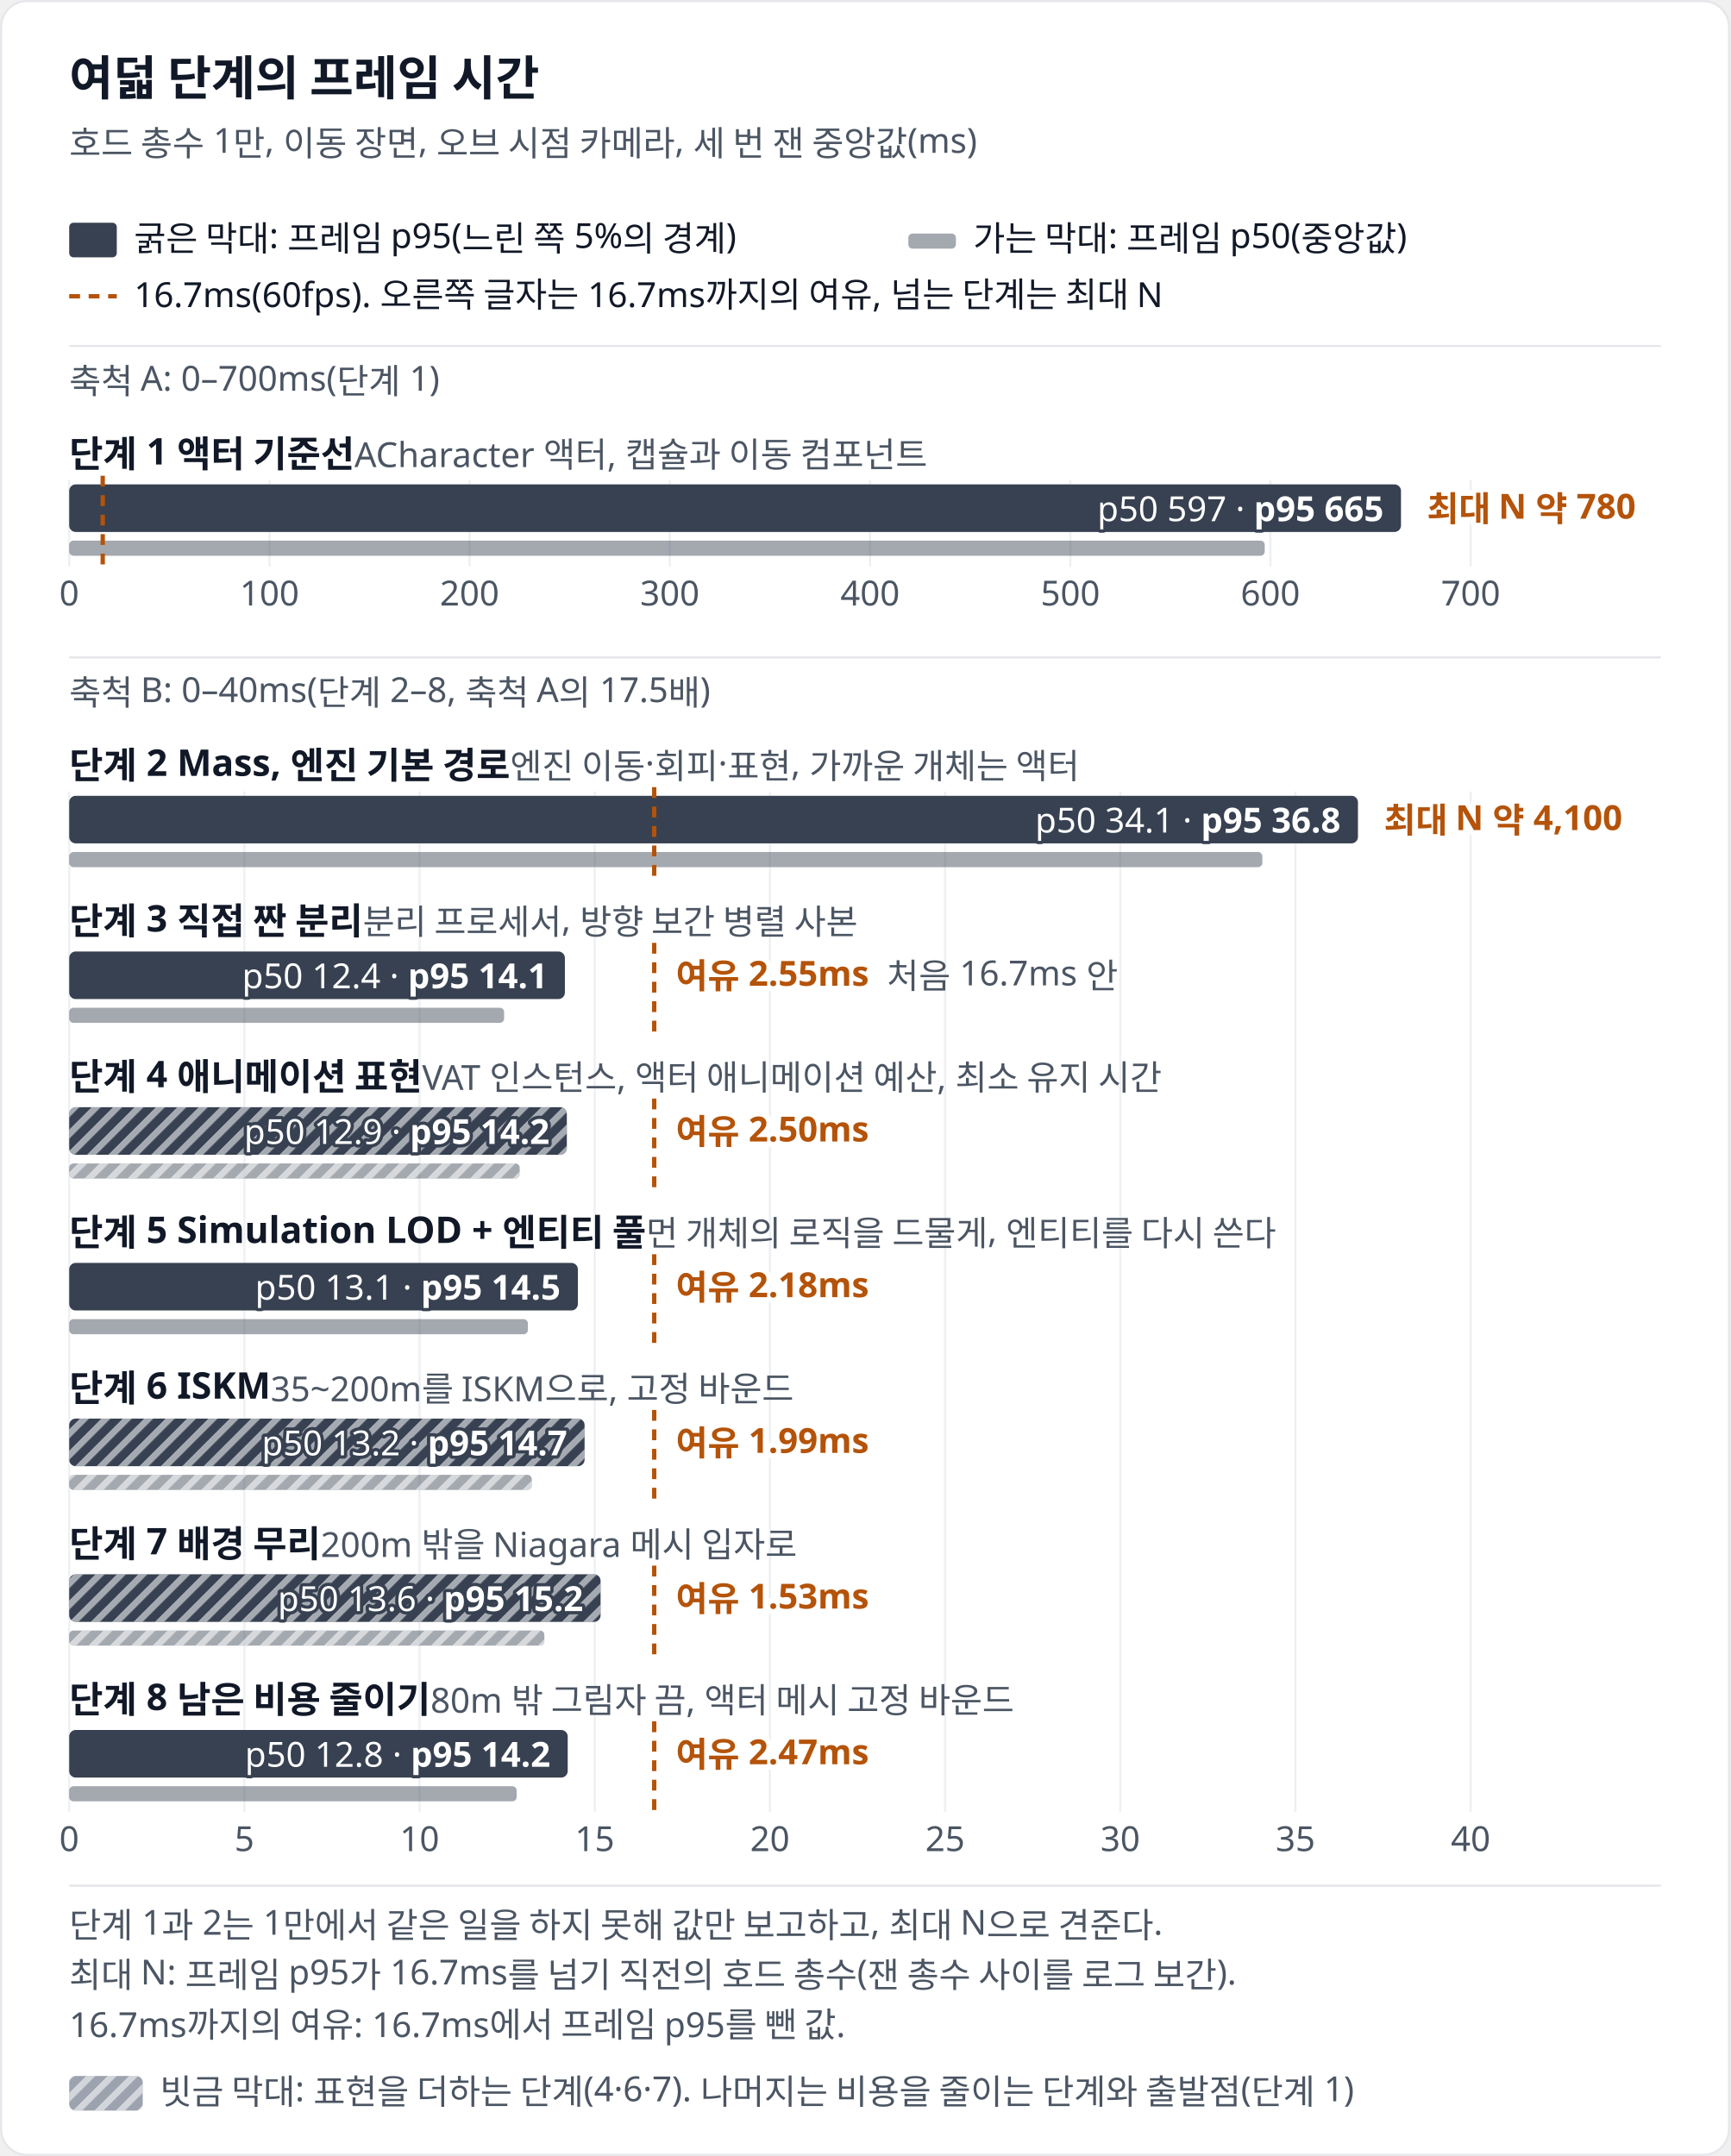
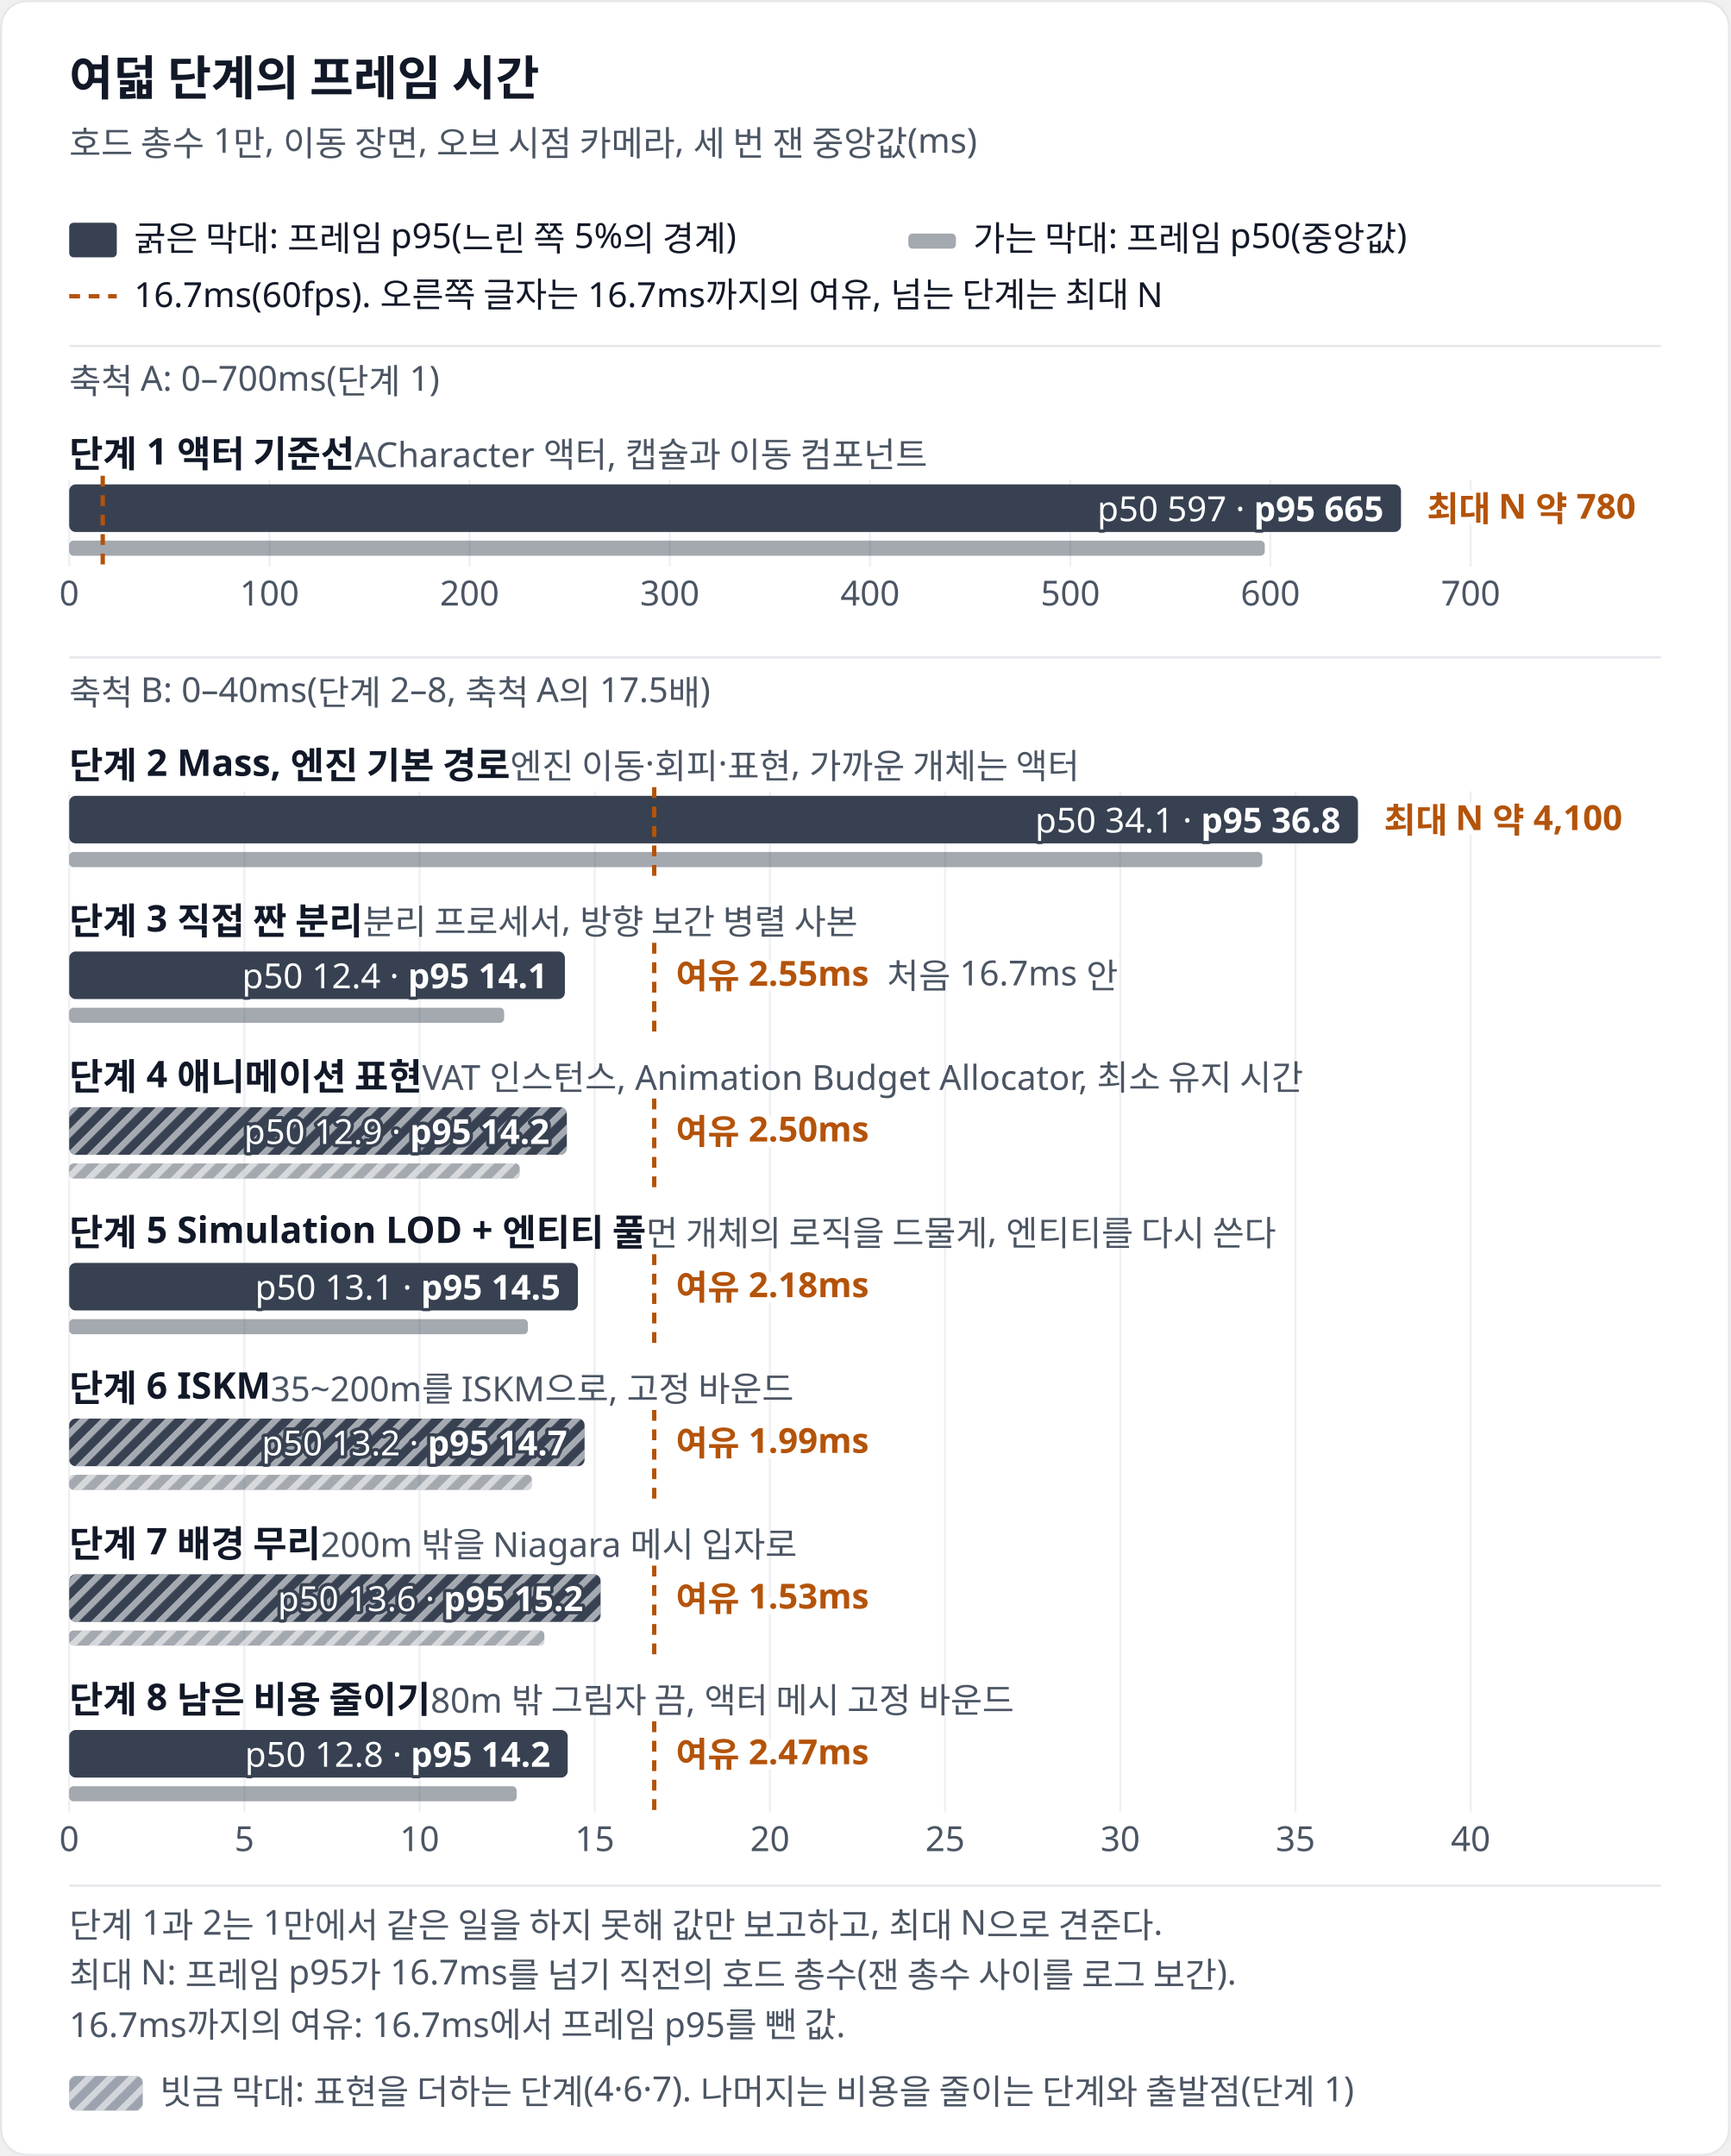
<svg xmlns="http://www.w3.org/2000/svg" width="800" height="997" viewBox="0 0 800 997" font-family="Malgun Gothic, Apple SD Gothic Neo, Noto Sans KR, Segoe UI, sans-serif" font-size="16" fill="#111827">
  <defs>
    <pattern id="rep" patternUnits="userSpaceOnUse" width="7" height="7" patternTransform="rotate(45)">
      <rect width="3" height="7" fill="#ffffff" fill-opacity="0.55" />
    </pattern>
  </defs>
  <rect x="0.5" y="0.5" width="799" height="996" rx="12" fill="#ffffff" stroke="#e5e7eb" />
  <text x="32" y="44" font-size="22" font-weight="700">여덟 단계의 프레임 시간</text>
  <text x="32" y="72" font-size="16" fill="#4b5563">호드 총수 1만, 이동 장면, 오브 시점 카메라, 세 번 잰 중앙값(ms)</text>
  <rect x="32" y="103" width="22" height="16" rx="2" fill="#374151" />
  <text x="62.0" y="116.0" font-size="16" text-anchor="start" fill="#111827">굵은 막대: 프레임 p95(느린 쪽 5%의 경계)</text>
  <rect x="420" y="108" width="22" height="7" rx="2" fill="#374151" fill-opacity="0.45" />
  <text x="450.0" y="116.0" font-size="16" text-anchor="start" fill="#111827">가는 막대: 프레임 p50(중앙값)</text>
  <line x1="32" y1="137" x2="54" y2="137" stroke="#b45309" stroke-width="2" stroke-dasharray="5 4" />
  <text x="62.0" y="142.0" font-size="16" text-anchor="start" fill="#111827">16.7ms(60fps). 오른쪽 글자는 16.7ms까지의 여유, 넘는 단계는 최대 N</text>
  <line x1="32" y1="160" x2="768" y2="160" stroke="#e5e7eb" />
  <text x="32.0" y="182.0" font-size="16" text-anchor="start" fill="#4b5563">축척 A: 0–700ms(단계 1)</text>
  <line x1="32.0" y1="222" x2="32.0" y2="262" stroke="#eef0f3" />
  <text x="32.0" y="280.0" font-size="16" text-anchor="middle" fill="#4b5563">0</text>
  <line x1="124.6" y1="222" x2="124.6" y2="262" stroke="#eef0f3" />
  <text x="124.6" y="280.0" font-size="16" text-anchor="middle" fill="#4b5563">100</text>
  <line x1="217.1" y1="222" x2="217.1" y2="262" stroke="#eef0f3" />
  <text x="217.1" y="280.0" font-size="16" text-anchor="middle" fill="#4b5563">200</text>
  <line x1="309.7" y1="222" x2="309.7" y2="262" stroke="#eef0f3" />
  <text x="309.7" y="280.0" font-size="16" text-anchor="middle" fill="#4b5563">300</text>
  <line x1="402.3" y1="222" x2="402.3" y2="262" stroke="#eef0f3" />
  <text x="402.3" y="280.0" font-size="16" text-anchor="middle" fill="#4b5563">400</text>
  <line x1="494.9" y1="222" x2="494.9" y2="262" stroke="#eef0f3" />
  <text x="494.9" y="280.0" font-size="16" text-anchor="middle" fill="#4b5563">500</text>
  <line x1="587.4" y1="222" x2="587.4" y2="262" stroke="#eef0f3" />
  <text x="587.4" y="280.0" font-size="16" text-anchor="middle" fill="#4b5563">600</text>
  <line x1="680.0" y1="222" x2="680.0" y2="262" stroke="#eef0f3" />
  <text x="680.0" y="280.0" font-size="16" text-anchor="middle" fill="#4b5563">700</text>
  <text x="32" y="216" font-size="17" font-weight="700">단계 1 액터 기준선<tspan font-size="16" font-weight="400" fill="#4b5563">  ACharacter 액터, 캡슐과 이동 컴포넌트</tspan>
  </text>
  <rect x="32.0" y="224.0" width="615.8" height="22" rx="3" fill="#374151" />
  <rect x="32.0" y="250.0" width="552.8" height="7" rx="2" fill="#374151" fill-opacity="0.45" />
  <line x1="47.5" y1="220" x2="47.5" y2="262" stroke="#b45309" stroke-width="2" stroke-dasharray="5 4" />
  <text x="639.8" y="241" font-size="16" text-anchor="end" fill="#374151" stroke="#374151" stroke-width="3" stroke-linejoin="round">p50 597 · <tspan font-weight="700">p95 665</tspan>
  </text>
  <text x="639.8" y="241" font-size="16" text-anchor="end" fill="white">p50 597 · <tspan font-weight="700">p95 665</tspan>
  </text>
  <text x="659.8" y="241.0" font-size="16" text-anchor="start" font-weight="700" fill="#ffffff" stroke="#ffffff" stroke-width="5" stroke-linejoin="round">최대 N 약 780</text>
  <text x="659.8" y="241.0" font-size="16" text-anchor="start" font-weight="700" fill="#b45309">최대 N 약 780</text>
  <line x1="32" y1="304" x2="768" y2="304" stroke="#e5e7eb" />
  <text x="32.0" y="326.0" font-size="16" text-anchor="start" fill="#4b5563">축척 B: 0–40ms(단계 2–8, 축척 A의 17.5배)</text>
  <line x1="32.0" y1="366" x2="32.0" y2="838" stroke="#eef0f3" />
  <text x="32.0" y="856.0" font-size="16" text-anchor="middle" fill="#4b5563">0</text>
  <line x1="113.0" y1="366" x2="113.0" y2="838" stroke="#eef0f3" />
  <text x="113.0" y="856.0" font-size="16" text-anchor="middle" fill="#4b5563">5</text>
  <line x1="194.0" y1="366" x2="194.0" y2="838" stroke="#eef0f3" />
  <text x="194.0" y="856.0" font-size="16" text-anchor="middle" fill="#4b5563">10</text>
  <line x1="275.0" y1="366" x2="275.0" y2="838" stroke="#eef0f3" />
  <text x="275.0" y="856.0" font-size="16" text-anchor="middle" fill="#4b5563">15</text>
  <line x1="356.0" y1="366" x2="356.0" y2="838" stroke="#eef0f3" />
  <text x="356.0" y="856.0" font-size="16" text-anchor="middle" fill="#4b5563">20</text>
  <line x1="437.0" y1="366" x2="437.0" y2="838" stroke="#eef0f3" />
  <text x="437.0" y="856.0" font-size="16" text-anchor="middle" fill="#4b5563">25</text>
  <line x1="518.0" y1="366" x2="518.0" y2="838" stroke="#eef0f3" />
  <text x="518.0" y="856.0" font-size="16" text-anchor="middle" fill="#4b5563">30</text>
  <line x1="599.0" y1="366" x2="599.0" y2="838" stroke="#eef0f3" />
  <text x="599.0" y="856.0" font-size="16" text-anchor="middle" fill="#4b5563">35</text>
  <line x1="680.0" y1="366" x2="680.0" y2="838" stroke="#eef0f3" />
  <text x="680.0" y="856.0" font-size="16" text-anchor="middle" fill="#4b5563">40</text>
  <text x="32" y="360" font-size="17" font-weight="700">단계 2 Mass, 엔진 기본 경로<tspan font-size="16" font-weight="400" fill="#4b5563">  엔진 이동·회피·표현, 가까운 개체는 액터</tspan>
  </text>
  <rect x="32.0" y="368.0" width="595.9" height="22" rx="3" fill="#374151" />
  <rect x="32.0" y="394.0" width="551.7" height="7" rx="2" fill="#374151" fill-opacity="0.45" />
  <line x1="302.5" y1="364" x2="302.5" y2="406" stroke="#b45309" stroke-width="2" stroke-dasharray="5 4" />
  <text x="619.9" y="385" font-size="16" text-anchor="end" fill="#374151" stroke="#374151" stroke-width="3" stroke-linejoin="round">p50 34.1 · <tspan font-weight="700">p95 36.8</tspan>
  </text>
  <text x="619.9" y="385" font-size="16" text-anchor="end" fill="white">p50 34.1 · <tspan font-weight="700">p95 36.8</tspan>
  </text>
  <text x="639.9" y="385.0" font-size="16" text-anchor="start" font-weight="700" fill="#ffffff" stroke="#ffffff" stroke-width="5" stroke-linejoin="round">최대 N 약 4,100</text>
  <text x="639.9" y="385.0" font-size="16" text-anchor="start" font-weight="700" fill="#b45309">최대 N 약 4,100</text>
  <text x="32" y="432" font-size="17" font-weight="700">단계 3 직접 짠 분리<tspan font-size="16" font-weight="400" fill="#4b5563">  분리 프로세서, 방향 보간 병렬 사본</tspan>
  </text>
  <rect x="32.0" y="440.0" width="229.2" height="22" rx="3" fill="#374151" />
  <rect x="32.0" y="466.0" width="201.1" height="7" rx="2" fill="#374151" fill-opacity="0.45" />
  <line x1="302.5" y1="436" x2="302.5" y2="478" stroke="#b45309" stroke-width="2" stroke-dasharray="5 4" />
  <text x="253.2" y="457" font-size="16" text-anchor="end" fill="#374151" stroke="#374151" stroke-width="3" stroke-linejoin="round">p50 12.4 · <tspan font-weight="700">p95 14.1</tspan>
  </text>
  <text x="253.2" y="457" font-size="16" text-anchor="end" fill="white">p50 12.4 · <tspan font-weight="700">p95 14.1</tspan>
  </text>
  <text x="312.5" y="457.0" font-size="16" text-anchor="start" font-weight="700" fill="#ffffff" stroke="#ffffff" stroke-width="5" stroke-linejoin="round">여유 2.55ms</text>
  <text x="312.5" y="457.0" font-size="16" text-anchor="start" font-weight="700" fill="#b45309">여유 2.55ms</text>
  <text x="410.1" y="457.0" font-size="16" text-anchor="start" fill="#4b5563">처음 16.7ms 안</text>
-   <text x="32" y="504" font-size="17" font-weight="700">단계 4 애니메이션 표현<tspan font-size="16" font-weight="400" fill="#4b5563">  VAT 인스턴스, 액터 애니메이션 예산, 최소 유지 시간</tspan>
+   <text x="32" y="504" font-size="17" font-weight="700">단계 4 애니메이션 표현<tspan font-size="16" font-weight="400" fill="#4b5563">  VAT 인스턴스, Animation Budget Allocator, 최소 유지 시간</tspan>
  </text>
  <rect x="32.0" y="512.0" width="230.1" height="22" rx="3" fill="#374151" />
  <rect x="32.0" y="512.0" width="230.1" height="22" rx="3" fill="url(#rep)" />
  <rect x="32.0" y="538.0" width="208.3" height="7" rx="2" fill="#374151" fill-opacity="0.45" />
  <rect x="32.0" y="538.0" width="208.3" height="7" rx="2" fill="url(#rep)" />
  <line x1="302.5" y1="508" x2="302.5" y2="550" stroke="#b45309" stroke-width="2" stroke-dasharray="5 4" />
  <text x="254.1" y="529" font-size="16" text-anchor="end" fill="#374151" stroke="#374151" stroke-width="3" stroke-linejoin="round">p50 12.9 · <tspan font-weight="700">p95 14.2</tspan>
  </text>
  <text x="254.1" y="529" font-size="16" text-anchor="end" fill="white">p50 12.9 · <tspan font-weight="700">p95 14.2</tspan>
  </text>
  <text x="312.5" y="529.0" font-size="16" text-anchor="start" font-weight="700" fill="#ffffff" stroke="#ffffff" stroke-width="5" stroke-linejoin="round">여유 2.50ms</text>
  <text x="312.5" y="529.0" font-size="16" text-anchor="start" font-weight="700" fill="#b45309">여유 2.50ms</text>
  <text x="32" y="576" font-size="17" font-weight="700">단계 5 Simulation LOD + 엔티티 풀<tspan font-size="16" font-weight="400" fill="#4b5563">  먼 개체의 로직을 드물게, 엔티티를 다시 쓴다</tspan>
  </text>
  <rect x="32.0" y="584.0" width="235.2" height="22" rx="3" fill="#374151" />
  <rect x="32.0" y="610.0" width="212.1" height="7" rx="2" fill="#374151" fill-opacity="0.45" />
  <line x1="302.5" y1="580" x2="302.5" y2="622" stroke="#b45309" stroke-width="2" stroke-dasharray="5 4" />
  <text x="259.2" y="601" font-size="16" text-anchor="end" fill="#374151" stroke="#374151" stroke-width="3" stroke-linejoin="round">p50 13.1 · <tspan font-weight="700">p95 14.5</tspan>
  </text>
  <text x="259.2" y="601" font-size="16" text-anchor="end" fill="white">p50 13.1 · <tspan font-weight="700">p95 14.5</tspan>
  </text>
  <text x="312.5" y="601.0" font-size="16" text-anchor="start" font-weight="700" fill="#ffffff" stroke="#ffffff" stroke-width="5" stroke-linejoin="round">여유 2.18ms</text>
  <text x="312.5" y="601.0" font-size="16" text-anchor="start" font-weight="700" fill="#b45309">여유 2.18ms</text>
  <text x="32" y="648" font-size="17" font-weight="700">단계 6 ISKM<tspan font-size="16" font-weight="400" fill="#4b5563">  35~200m를 ISKM으로, 고정 바운드</tspan>
  </text>
  <rect x="32.0" y="656.0" width="238.3" height="22" rx="3" fill="#374151" />
  <rect x="32.0" y="656.0" width="238.3" height="22" rx="3" fill="url(#rep)" />
  <rect x="32.0" y="682.0" width="213.9" height="7" rx="2" fill="#374151" fill-opacity="0.45" />
  <rect x="32.0" y="682.0" width="213.9" height="7" rx="2" fill="url(#rep)" />
  <line x1="302.5" y1="652" x2="302.5" y2="694" stroke="#b45309" stroke-width="2" stroke-dasharray="5 4" />
  <text x="262.3" y="673" font-size="16" text-anchor="end" fill="#374151" stroke="#374151" stroke-width="3" stroke-linejoin="round">p50 13.2 · <tspan font-weight="700">p95 14.7</tspan>
  </text>
  <text x="262.3" y="673" font-size="16" text-anchor="end" fill="white">p50 13.2 · <tspan font-weight="700">p95 14.7</tspan>
  </text>
  <text x="312.5" y="673.0" font-size="16" text-anchor="start" font-weight="700" fill="#ffffff" stroke="#ffffff" stroke-width="5" stroke-linejoin="round">여유 1.99ms</text>
  <text x="312.5" y="673.0" font-size="16" text-anchor="start" font-weight="700" fill="#b45309">여유 1.99ms</text>
  <text x="32" y="720" font-size="17" font-weight="700">단계 7 배경 무리<tspan font-size="16" font-weight="400" fill="#4b5563">  200m 밖을 Niagara 메시 입자로</tspan>
  </text>
  <rect x="32.0" y="728.0" width="245.7" height="22" rx="3" fill="#374151" />
  <rect x="32.0" y="728.0" width="245.7" height="22" rx="3" fill="url(#rep)" />
  <rect x="32.0" y="754.0" width="219.7" height="7" rx="2" fill="#374151" fill-opacity="0.45" />
  <rect x="32.0" y="754.0" width="219.7" height="7" rx="2" fill="url(#rep)" />
  <line x1="302.5" y1="724" x2="302.5" y2="766" stroke="#b45309" stroke-width="2" stroke-dasharray="5 4" />
  <text x="269.7" y="745" font-size="16" text-anchor="end" fill="#374151" stroke="#374151" stroke-width="3" stroke-linejoin="round">p50 13.6 · <tspan font-weight="700">p95 15.2</tspan>
  </text>
  <text x="269.7" y="745" font-size="16" text-anchor="end" fill="white">p50 13.6 · <tspan font-weight="700">p95 15.2</tspan>
  </text>
  <text x="312.5" y="745.0" font-size="16" text-anchor="start" font-weight="700" fill="#ffffff" stroke="#ffffff" stroke-width="5" stroke-linejoin="round">여유 1.53ms</text>
  <text x="312.5" y="745.0" font-size="16" text-anchor="start" font-weight="700" fill="#b45309">여유 1.53ms</text>
  <text x="32" y="792" font-size="17" font-weight="700">단계 8 남은 비용 줄이기<tspan font-size="16" font-weight="400" fill="#4b5563">  80m 밖 그림자 끔, 액터 메시 고정 바운드</tspan>
  </text>
  <rect x="32.0" y="800.0" width="230.5" height="22" rx="3" fill="#374151" />
  <rect x="32.0" y="826.0" width="206.9" height="7" rx="2" fill="#374151" fill-opacity="0.45" />
  <line x1="302.5" y1="796" x2="302.5" y2="838" stroke="#b45309" stroke-width="2" stroke-dasharray="5 4" />
  <text x="254.5" y="817" font-size="16" text-anchor="end" fill="#374151" stroke="#374151" stroke-width="3" stroke-linejoin="round">p50 12.8 · <tspan font-weight="700">p95 14.2</tspan>
  </text>
  <text x="254.5" y="817" font-size="16" text-anchor="end" fill="white">p50 12.8 · <tspan font-weight="700">p95 14.2</tspan>
  </text>
  <text x="312.5" y="817.0" font-size="16" text-anchor="start" font-weight="700" fill="#ffffff" stroke="#ffffff" stroke-width="5" stroke-linejoin="round">여유 2.47ms</text>
  <text x="312.5" y="817.0" font-size="16" text-anchor="start" font-weight="700" fill="#b45309">여유 2.47ms</text>
  <line x1="32" y1="872" x2="768" y2="872" stroke="#e5e7eb" />
  <text x="32.0" y="896.0" font-size="16" text-anchor="start" fill="#4b5563">단계 1과 2는 1만에서 같은 일을 하지 못해 값만 보고하고, 최대 N으로 견준다.</text>
  <text x="32.0" y="919.0" font-size="16" text-anchor="start" fill="#4b5563">최대 N: 프레임 p95가 16.7ms를 넘기 직전의 호드 총수(잰 총수 사이를 로그 보간).</text>
  <text x="32.0" y="942.0" font-size="16" text-anchor="start" fill="#4b5563">16.7ms까지의 여유: 16.7ms에서 프레임 p95를 뺀 값.</text>
  <rect x="32" y="960" width="34" height="16" rx="3" fill="#9ca3af" />
  <rect x="32" y="960" width="34" height="16" rx="3" fill="url(#rep)" />
  <text x="74.0" y="973.0" font-size="16" text-anchor="start" fill="#4b5563">빗금 막대: 표현을 더하는 단계(4·6·7). 나머지는 비용을 줄이는 단계와 출발점(단계 1)</text>
</svg>
